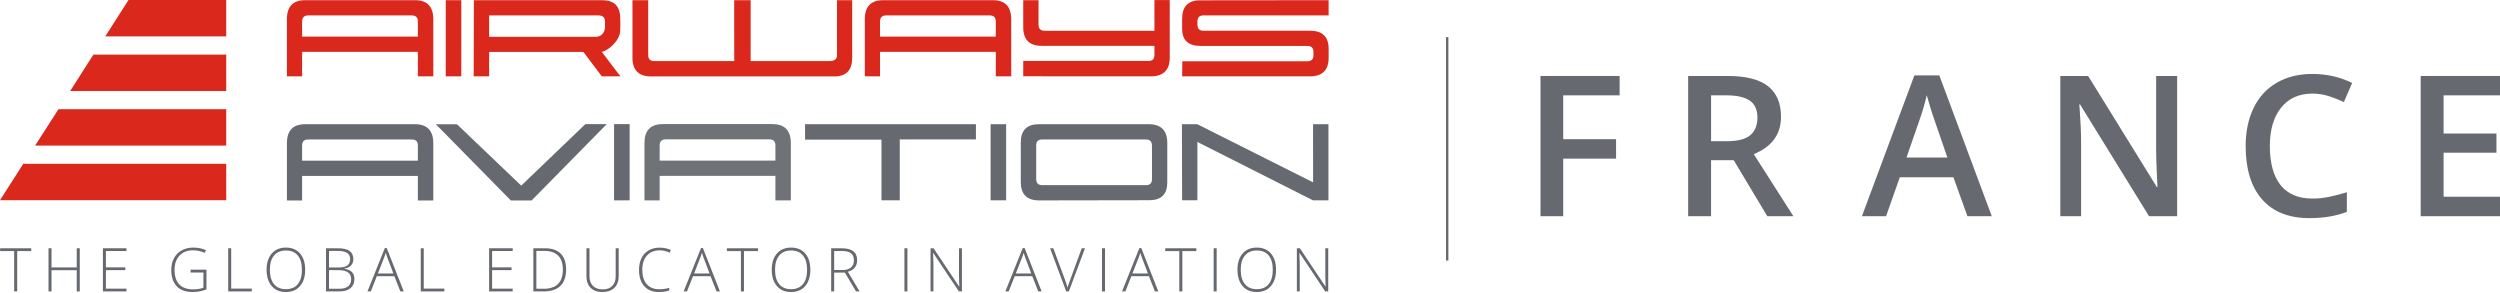
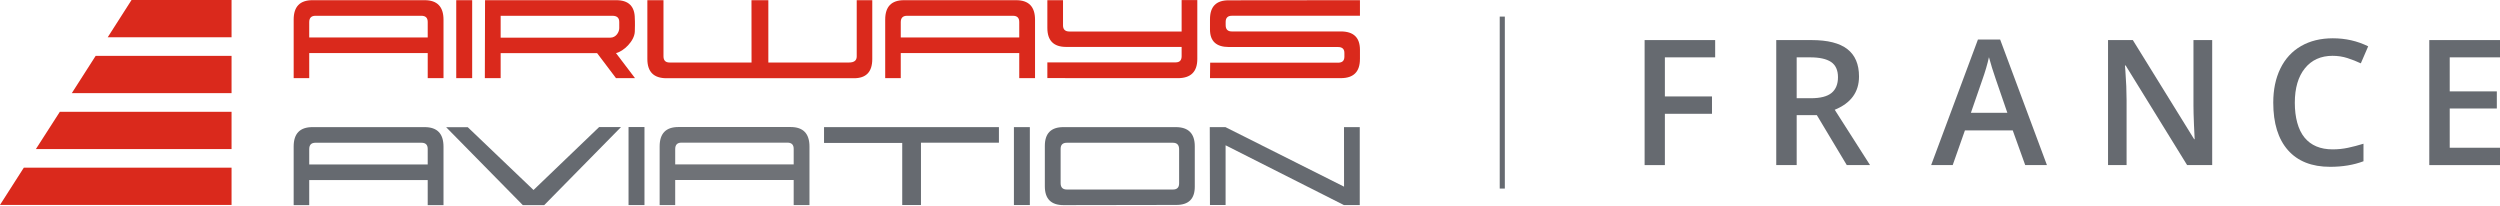
- <svg xmlns="http://www.w3.org/2000/svg" id="Layer_2" data-name="Layer 2" viewBox="0 0 6300 735.88">
+ <svg xmlns="http://www.w3.org/2000/svg" id="Layer_2" data-name="Layer 2" viewBox="0 0 3911.61 321.01">
  <defs>
    <style>
      .cls-1 {
        fill: #6f7277;
      }

      .cls-2 {
        fill: none;
        stroke: #666a70;
        stroke-miterlimit: 10;
-         stroke-width: 6px;
+         stroke-width: 8px;
      }

      .cls-3 {
        fill: #da291c;
      }

      .cls-4 {
        fill: #666a70;
      }
    </style>
  </defs>
  <g id="Layer_2-2" data-name="Layer 2">
    <g id="Layer_1-2" data-name="Layer 1-2">
      <g>
-         <path class="cls-3" d="M1091.91,192.36h-38.87v-61.66h-291.73v61.66h-38.29V48.04c0-31.72,15.44-47.59,46.29-47.59h276.17c30.97,0,46.43,16.04,46.43,48.04v143.86h0ZM761.31,92.26h291.73v-38.17c0-10.16-5.16-15.24-15.41-15.24h-260.93c-10.25,0-15.39,5.23-15.39,15.73v37.69h0Z" />
-         <rect class="cls-3" x="1123.27" y=".47" width="39.21" height="191.9" />
-         <path class="cls-3" d="M1563.36,192.36h-46.79l-46.5-61.53h-237.47v61.53h-38.92l.48-191.9h323.06c30.44,0,45.67,15.13,45.67,45.33,0,0,.79,8.45,0,31.88-.79,23.55-27.8,48.95-46.34,53.06-18.25,4.01.05-.02,0,0l46.82,61.63h-.01ZM1507.71,38.85h-275.12v53.88h269.96c14.31,0,22.04-13.93,22.04-23.41v-14.98c.12-10.35-5.52-15.49-16.88-15.49" />
-         <path class="cls-3" d="M2548.25,192.39h-38.87v-61.7h-291.73v61.7h-38.29V48.05c0-31.72,15.44-47.59,46.31-47.59h276.15c30.97,0,46.43,16.04,46.43,48.02v143.91h0ZM2217.65,92.27h291.73v-38.15c0-10.2-5.16-15.27-15.44-15.27h-260.93c-10.23,0-15.36,5.23-15.36,15.7v37.72Z" />
-         <path class="cls-3" d="M2899.75,192.44l-321.19-.19v-38.68h315.96c9.67,0,14.52-4.99,14.62-14.98v-23.07h-284.17c-30.97,0-46.41-15.61-46.41-46.75V.45h38.56v62.09c0,9.99,5.31,15.05,15.85,15.05h276.17V.18h38.61v144.99c0,31.5-16.01,47.27-47.99,47.27" />
-         <path class="cls-3" d="M3348.16,145.32c0,31.38-15.68,47.06-47.03,47.06h-322.15l.46-38.03h314.92c10.11,0,15.3-4.66,15.51-14.09v-9.34c.21-10.13-5.07-15.15-15.82-15.15h-268.54c-31.02,0-46.53-14.36-46.53-43.05v-25.4c0-30.99,15.17-46.53,45.64-46.53l323.54-.34v38.34h-315.38c-10.16,0-15.22,5.14-15.22,15.32v7.68c0,10.4,4.95,15.63,14.91,15.63h268.66c31.36,0,47.03,15.08,47.03,45.35v22.54h0Z" />
-         <path class="cls-3" d="M1891.65,153.9h198.67c12.6,0,18.92-4.99,18.92-14.88V.48h38.29v144.94c0,31.48-14.98,47.18-44.9,47.18h-461.64c-31.48,0-47.2-15.7-47.2-47.18V.46h39.69v138.07c0,10.25,4.97,15.37,14.88,15.37h201.92l-.14-153.34h41.51v153.34h0Z" />
-         <path class="cls-4" d="M1091.91,505.1h-38.89v-61.82h-291.71v61.82h-38.29v-144.46c0-31.79,15.44-47.66,46.29-47.66h276.17c30.97,0,46.43,16.04,46.43,48.11v144h0ZM761.31,404.89h291.71v-38.22c0-10.2-5.14-15.25-15.37-15.25h-260.95c-10.25,0-15.39,5.21-15.39,15.7v37.77Z" />
-         <polygon class="cls-4" points="1475.1 312.77 1313.5 467.77 1151.54 313.09 1098.34 313.09 1287.28 505.11 1339.74 505.11 1529 312.77 1475.1 312.77" />
-         <rect class="cls-4" x="1547.46" y="312.77" width="39.23" height="192.12" />
-         <path class="cls-1" d="M1992.93,504.94h-38.89v-61.82h-291.71v61.82h-38.29v-144.55c0-31.76,15.41-47.66,46.26-47.66h276.2c30.97,0,46.43,16.09,46.43,48.11v144.1h0ZM1662.33,404.68h291.71v-38.27c0-10.16-5.16-15.22-15.41-15.22h-260.93c-10.23,0-15.37,5.23-15.37,15.73v37.77h0Z" />
-         <polygon class="cls-4" points="2028.76 312.99 2028.76 351.91 2221.29 351.91 2221.29 504.77 2267.41 504.77 2267.41 351.31 2459.33 351.31 2459.33 312.99 2028.76 312.99" />
-         <rect class="cls-4" x="2496.26" y="312.99" width="39.21" height="191.81" />
-         <path class="cls-4" d="M2618.48,505c-30.76,0-46.1-15.44-46.1-46.26v-99.61c0-30.78,15.25-46.15,45.64-46.15h276.68c31.21,0,46.84,15.75,46.84,47.2v99.49c0,29.89-15.1,44.87-45.35,44.87l-277.71.46h0ZM2902.98,451.39v-83.86c0-10.73-5.14-16.09-15.37-16.09h-260.98c-10.28,0-15.39,4.97-15.39,15.01v84.51c0,10.42,5.11,15.63,15.39,15.63h261.26c10.03,0,15.08-5.07,15.08-15.2" />
-         <polygon class="cls-4" points="3308.92 312.99 3309.04 459.54 3017.07 312.99 2978.44 312.99 2978.92 504.75 3017.38 504.75 3017.38 357.69 3308.75 504.89 3347.69 504.89 3347.69 312.99 3308.92 312.99" />
-         <polygon class="cls-3" points="0 504.5 570.09 504.57 570.09 412.81 58.65 412.79 0 504.5" />
-         <polygon class="cls-3" points="570.09 366.96 570.09 275.22 147.34 275.2 88.4 366.94 570.09 366.96" />
-         <polygon class="cls-3" points="570.09 229.36 570.09 137.62 235.48 137.57 176.8 229.31 570.09 229.36" />
-         <polygon class="cls-3" points="323.86 0 265.2 91.74 570.09 91.76 570.09 .02 323.86 0" />
        <g>
-           <path class="cls-4" d="M43.33,734.39h-7.66v-101.64H.32v-7.14h78.35v7.14h-35.34s0,101.64,0,101.64Z" />
-           <path class="cls-4" d="M201.04,734.39h-7.66v-53.5h-63.54v53.5h-7.59v-108.78h7.59v48.29h63.54v-48.29h7.66v108.78h0Z" />
-           <path class="cls-4" d="M318.73,734.39h-59.45v-108.78h59.45v6.99h-51.86v41.15h48.96v6.99h-48.96v46.65h51.86v6.99h0Z" />
-           <path class="cls-4" d="M480.2,679.55h40.1v49.63c-10.52,4.46-22.35,6.7-35.49,6.7-17.16,0-30.32-4.85-39.47-14.55s-13.73-23.42-13.73-41.18c0-11.06,2.27-20.87,6.81-29.43s11.04-15.17,19.5-19.83c8.46-4.66,18.17-6.99,29.13-6.99,11.86,0,22.5,2.18,31.92,6.55l-3.05,6.85c-9.43-4.36-19.2-6.55-29.32-6.55-14.34,0-25.71,4.43-34.12,13.28-8.41,8.85-12.61,20.8-12.61,35.83,0,16.37,3.99,28.68,11.98,36.94,7.99,8.26,19.72,12.39,35.19,12.39,10.02,0,18.53-1.41,25.52-4.24v-38.25h-32.37v-7.14h.01Z" />
-           <path class="cls-4" d="M575.04,734.39v-108.78h7.59v101.64h51.86v7.14h-59.45Z" />
-           <path class="cls-4" d="M769.07,679.85c0,17.26-4.32,30.92-12.95,40.96-8.63,10.04-20.54,15.07-35.72,15.07s-27.01-5.02-35.64-15.07c-8.63-10.04-12.95-23.75-12.95-41.11s4.35-30.94,13.06-40.89,20.6-14.92,35.68-14.92,27.06,5,35.64,14.99c8.58,10,12.87,23.65,12.87,40.96h.01ZM680.08,679.85c0,15.58,3.47,27.62,10.42,36.12,6.94,8.51,16.92,12.76,29.91,12.76s23.1-4.22,30.02-12.65c6.92-8.43,10.38-20.51,10.38-36.24s-3.46-27.69-10.38-36.05-16.88-12.54-29.88-12.54-22.93,4.22-29.95,12.65c-7.02,8.43-10.53,20.41-10.53,35.94h.01Z" />
-           <path class="cls-4" d="M821.5,625.6h29.84c13.44,0,23.31,2.28,29.61,6.84,6.3,4.57,9.45,11.46,9.45,20.69,0,6.3-1.92,11.55-5.77,15.74-3.84,4.19-9.46,6.88-16.85,8.07v.45c8.68,1.29,15.07,4.03,19.16,8.22,4.09,4.19,6.14,10.03,6.14,17.52,0,10.02-3.32,17.73-9.97,23.14-6.65,5.41-16.07,8.11-28.27,8.11h-33.34v-108.78ZM829.09,674.04h23.96c10.22,0,17.65-1.7,22.29-5.1,4.64-3.4,6.96-8.72,6.96-15.96s-2.62-12.5-7.85-15.77-13.03-4.91-23.4-4.91h-21.95v41.74h-.01ZM829.09,680.74v46.95h25.6c20.14,0,30.21-8.18,30.21-24.55,0-14.93-10.62-22.4-31.85-22.4h-23.96Z" />
-           <path class="cls-4" d="M993.8,695.99h-44.2l-15.18,38.39h-8.41l43.75-109.23h4.84l42.86,109.23h-8.56l-15.1-38.39h0ZM952.35,689.15h38.92l-14.81-39.21c-1.24-3.08-2.73-7.34-4.46-12.8-1.34,4.76-2.8,9.08-4.39,12.95l-15.25,39.06h0Z" />
-           <path class="cls-4" d="M1060.29,734.39v-108.78h7.59v101.64h51.86v7.14h-59.45Z" />
-           <path class="cls-4" d="M1292,734.39h-59.45v-108.78h59.45v6.99h-51.86v41.15h48.96v6.99h-48.96v46.65h51.86v6.99h0Z" />
-           <path class="cls-4" d="M1426.65,678.95c0,18.26-4.79,32.06-14.36,41.41s-23.64,14.03-42.19,14.03h-26.04v-108.78h29.39c17.36,0,30.57,4.54,39.62,13.62s13.58,22.32,13.58,39.73h0ZM1418.39,679.25c0-15.58-3.96-27.29-11.87-35.16-7.91-7.86-19.53-11.79-34.86-11.79h-20.01v95.39h18.01c32.49,0,48.74-16.15,48.74-48.44h-.01Z" />
-           <path class="cls-4" d="M1559.07,625.6v70.39c0,12.5-3.62,22.27-10.86,29.32-7.24,7.04-17.34,10.57-30.28,10.57s-22.43-3.54-29.5-10.6c-7.07-7.07-10.6-16.93-10.6-29.58v-70.09h7.66v70.39c0,10.47,2.9,18.61,8.71,24.44,5.8,5.83,14.01,8.74,24.63,8.74s18.4-2.87,24.11-8.59c5.7-5.73,8.56-13.68,8.56-23.85v-71.13h7.59-.02Z" />
-           <path class="cls-4" d="M1662.54,630.89c-13.64,0-24.38,4.37-32.22,13.1s-11.76,20.68-11.76,35.86,3.69,27.58,11.09,36.16c7.39,8.58,17.96,12.87,31.7,12.87,9.13,0,17.51-1.17,25.15-3.5v6.7c-7.19,2.53-16.17,3.8-26.93,3.8-15.28,0-27.31-4.94-36.09-14.81-8.78-9.87-13.17-23.66-13.17-41.37,0-11.06,2.09-20.81,6.29-29.24,4.19-8.43,10.22-14.94,18.08-19.53s17-6.88,27.42-6.88,20.11,1.98,28.5,5.95l-3.05,6.84c-7.94-3.97-16.27-5.95-25-5.95h0Z" />
-           <path class="cls-4" d="M1790.57,695.99h-44.2l-15.18,38.39h-8.41l43.75-109.23h4.84l42.86,109.23h-8.56l-15.1-38.39h0ZM1749.13,689.15h38.92l-14.81-39.21c-1.24-3.08-2.73-7.34-4.46-12.8-1.34,4.76-2.8,9.08-4.39,12.95l-15.25,39.06h-.01Z" />
-           <path class="cls-4" d="M1874.77,734.39h-7.66v-101.64h-35.34v-7.14h78.35v7.14h-35.34v101.64h-.01Z" />
-           <path class="cls-4" d="M2042.09,679.85c0,17.26-4.31,30.92-12.95,40.96-8.63,10.04-20.54,15.07-35.72,15.07s-27.01-5.02-35.64-15.07c-8.63-10.04-12.95-23.75-12.95-41.11s4.35-30.94,13.06-40.89c8.71-9.95,20.6-14.92,35.68-14.92s27.06,5,35.64,14.99c8.58,10,12.87,23.65,12.87,40.96h0ZM1953.1,679.85c0,15.58,3.47,27.62,10.42,36.12,6.94,8.51,16.92,12.76,29.91,12.76s23.1-4.22,30.02-12.65c6.92-8.43,10.38-20.51,10.38-36.24s-3.46-27.69-10.38-36.05-16.88-12.54-29.87-12.54-22.93,4.22-29.95,12.65c-7.02,8.43-10.53,20.41-10.53,35.94h0Z" />
-           <path class="cls-4" d="M2102.11,686.99v47.4h-7.59v-108.78h25.89c13.49,0,23.46,2.49,29.91,7.48s9.67,12.49,9.67,22.51c0,7.29-1.92,13.44-5.77,18.45-3.84,5.01-9.69,8.61-17.52,10.79l29.54,49.56h-9.08l-28.05-47.4h-27.01.01ZM2102.11,680.44h20.76c9.18,0,16.3-2.05,21.35-6.14,5.06-4.09,7.59-10.13,7.59-18.12s-2.48-14.31-7.44-18.08-13.05-5.66-24.26-5.66h-18.01v47.99h0Z" />
-           <path class="cls-4" d="M2279.13,734.39v-108.78h7.59v108.78h-7.59Z" />
-           <path class="cls-4" d="M2424.05,734.39h-7.66l-64.44-96.58h-.59c.59,11.51.89,20.19.89,26.04v70.54h-7.29v-108.78h7.59l64.36,96.43h.45c-.45-8.93-.67-17.41-.67-25.45v-70.98h7.36v108.78h0Z" />
-           <path class="cls-4" d="M2601.29,695.99h-44.2l-15.18,38.39h-8.41l43.75-109.23h4.84l42.86,109.23h-8.56l-15.1-38.39h0ZM2559.84,689.15h38.92l-14.81-39.21c-1.24-3.08-2.73-7.34-4.46-12.8-1.34,4.76-2.8,9.08-4.39,12.95l-15.25,39.06h-.01Z" />
-           <path class="cls-4" d="M2725.97,625.6h8.26l-40.7,108.78h-6.7l-40.55-108.78h8.11l27.38,74.03c4.17,11.16,6.97,19.55,8.41,25.15.99-3.72,2.95-9.5,5.88-17.34l29.91-81.85h0Z" />
-           <path class="cls-4" d="M2777.06,734.39v-108.78h7.59v108.78h-7.59Z" />
-           <path class="cls-4" d="M2895.27,695.99h-44.2l-15.18,38.39h-8.41l43.75-109.23h4.84l42.86,109.23h-8.56l-15.1-38.39h0ZM2853.82,689.15h38.92l-14.81-39.21c-1.24-3.08-2.73-7.34-4.46-12.8-1.34,4.76-2.8,9.08-4.39,12.95l-15.25,39.06h-.01Z" />
-           <path class="cls-4" d="M2979.47,734.39h-7.66v-101.64h-35.34v-7.14h78.35v7.14h-35.34v101.64h-.01Z" />
-           <path class="cls-4" d="M3058.39,734.39v-108.78h7.59v108.78h-7.59Z" />
-           <path class="cls-4" d="M3215.66,679.85c0,17.26-4.31,30.92-12.95,40.96-8.63,10.04-20.54,15.07-35.72,15.07s-27.01-5.02-35.64-15.07c-8.63-10.04-12.95-23.75-12.95-41.11s4.35-30.94,13.06-40.89,20.6-14.92,35.68-14.92,27.06,5,35.64,14.99c8.58,10,12.87,23.65,12.87,40.96h0ZM3126.67,679.85c0,15.58,3.47,27.62,10.42,36.12,6.94,8.51,16.92,12.76,29.91,12.76s23.1-4.22,30.02-12.65c6.92-8.43,10.38-20.51,10.38-36.24s-3.46-27.69-10.38-36.05-16.88-12.54-29.87-12.54-22.93,4.22-29.95,12.65c-7.02,8.43-10.53,20.41-10.53,35.94h0Z" />
-           <path class="cls-4" d="M3347.18,734.39h-7.66l-64.44-96.58h-.59c.59,11.51.89,20.19.89,26.04v70.54h-7.29v-108.78h7.59l64.36,96.43h.45c-.45-8.93-.67-17.41-.67-25.45v-70.98h7.36v108.78h0Z" />
+           <path class="cls-3" d="M693.93,122.25h-24.7v-39.18h-185.4v39.18h-24.34V30.53c0-20.16,9.81-30.24,29.42-30.24h175.51c19.68,0,29.51,10.19,29.51,30.53v91.43ZM483.82,58.64h185.4v-24.26c0-6.45-3.28-9.69-9.8-9.69h-165.82c-6.52,0-9.78,3.33-9.78,9.99v23.96h0Z" />
+           <rect class="cls-3" x="713.86" y=".3" width="24.92" height="121.96" />
+           <path class="cls-3" d="M993.55,122.25h-29.74l-29.55-39.11h-150.92v39.11h-24.73l.31-121.96h205.31c19.35,0,29.02,9.61,29.02,28.81,0,0,.5,5.37,0,20.26-.5,14.97-17.67,31.11-29.45,33.72-11.6,2.55.03-.01,0,0l29.75,39.17h0ZM958.18,24.69h-174.84v34.24h171.56c9.09,0,14.01-8.85,14.01-14.88v-9.52c.08-6.58-3.51-9.84-10.73-9.84" />
+           <path class="cls-3" d="M1619.46,122.27h-24.7v-39.21h-185.4v39.21h-24.34V30.54c0-20.16,9.81-30.24,29.43-30.24h175.5c19.68,0,29.51,10.19,29.51,30.52v91.46h0ZM1409.36,58.64h185.4v-24.24c0-6.48-3.28-9.7-9.81-9.7h-165.82c-6.5,0-9.76,3.33-9.76,9.98v23.97h0Z" />
+           <path class="cls-3" d="M1842.85,122.3l-204.12-.12v-24.58h200.8c6.15,0,9.23-3.17,9.29-9.52v-14.66h-180.59c-19.68,0-29.49-9.92-29.49-29.71V.28h24.5v39.46c0,6.35,3.37,9.57,10.07,9.57h175.51V.12h24.54v92.14c0,20.02-10.18,30.04-30.5,30.04" />
+           <path class="cls-3" d="M2127.82,92.35c0,19.94-9.96,29.91-29.89,29.91h-204.73l.29-24.17h200.14c6.42,0,9.72-2.96,9.86-8.96v-5.94c.14-6.44-3.22-9.63-10.06-9.63h-170.66c-19.71,0-29.57-9.12-29.57-27.36v-16.14c0-19.7,9.64-29.57,29.01-29.57l205.62-.21v24.37h-200.43c-6.45,0-9.67,3.27-9.67,9.73v4.88c0,6.61,3.14,9.93,9.48,9.93h170.74c19.93,0,29.89,9.58,29.89,28.82v14.33h-.02Z" />
+           <path class="cls-3" d="M1202.18,97.8h126.26c8.01,0,12.02-3.17,12.02-9.46V.31h24.34v92.11c0,20-9.52,29.98-28.53,29.98h-293.38c-20,0-30-9.98-30-29.98V.29h25.22v87.75c0,6.51,3.16,9.76,9.46,9.76h128.32l-.09-97.45h26.38v97.45h0Z" />
+           <path class="cls-4" d="M693.93,321h-24.72v-39.29h-185.39v39.29h-24.34v-91.81c0-20.2,9.81-30.29,29.42-30.29h175.51c19.68,0,29.51,10.19,29.51,30.58v91.52h0ZM483.82,257.32h185.39v-24.29c0-6.48-3.27-9.69-9.76-9.69h-165.84c-6.52,0-9.78,3.31-9.78,9.98v24h-.01Z" />
+           <polygon class="cls-4" points="937.46 198.77 834.76 297.28 731.83 198.97 698.01 198.97 818.09 321.01 851.43 321.01 971.71 198.77 937.46 198.77" />
+           <rect class="cls-4" x="983.44" y="198.77" width="24.93" height="122.09" />
+           <path class="cls-1" d="M1266.55,320.9h-24.72v-39.29h-185.39v39.29h-24.34v-91.87c0-20.19,9.8-30.29,29.4-30.29h175.53c19.68,0,29.51,10.22,29.51,30.58v91.58h0ZM1056.45,257.18h185.39v-24.32c0-6.45-3.28-9.67-9.8-9.67h-165.82c-6.5,0-9.76,3.33-9.76,9.99v24h-.01Z" />
+           <polygon class="cls-4" points="1289.32 198.91 1289.32 223.64 1411.67 223.64 1411.67 320.79 1440.98 320.79 1440.98 223.26 1562.96 223.26 1562.96 198.91 1289.32 198.91" />
+           <rect class="cls-4" x="1586.42" y="198.91" width="24.92" height="121.9" />
+           <path class="cls-4" d="M1664.1,320.94c-19.55,0-29.3-9.81-29.3-29.4v-63.31c0-19.56,9.69-29.33,29.01-29.33h175.83c19.84,0,29.77,10.01,29.77,30v63.23c0,19-9.6,28.52-28.82,28.52l-176.49.29ZM1844.9,286.87v-53.3c0-6.82-3.27-10.22-9.76-10.22h-165.86c-6.53,0-9.78,3.16-9.78,9.54v53.71c0,6.62,3.25,9.93,9.78,9.93h166.04c6.38,0,9.58-3.22,9.58-9.66" />
+           <polygon class="cls-4" points="2102.88 198.91 2102.96 292.05 1917.41 198.91 1892.86 198.91 1893.16 320.78 1917.61 320.78 1917.61 227.32 2102.78 320.87 2127.53 320.87 2127.53 198.91 2102.88 198.91" />
+           <polygon class="cls-3" points="0 320.62 362.3 320.67 362.3 262.35 37.28 262.33 0 320.62" />
+           <polygon class="cls-3" points="362.3 233.21 362.3 174.91 93.64 174.89 56.18 233.19 362.3 233.21" />
+           <polygon class="cls-3" points="362.3 145.76 362.3 87.46 149.65 87.43 112.36 145.73 362.3 145.76" />
+           <polygon class="cls-3" points="205.82 0 168.54 58.3 362.3 58.32 362.3 0 205.82 0" />
        </g>
-       </g>
-       <line class="cls-2" x1="3646.94" y1="93.55" x2="3646.94" y2="656.55" />
-       <g>
-         <path class="cls-4" d="M4311.91,403.69v141.17h-57.77V191.45h99.83c45.61,0,79.37,8.53,101.29,25.61,21.91,17.1,32.87,42.88,32.87,77.35,0,44.01-22.88,75.35-68.64,94.03l99.83,156.41h-65.75l-84.61-141.17h-57.05ZM4311.91,355.82h40.13c26.9,0,46.41-4.99,58.5-15,12.09-9.99,18.13-24.81,18.13-44.46s-6.52-34.33-19.58-43.03c-13.05-8.72-32.71-13.07-58.98-13.07h-38.19v115.56Z" />
-         <path class="cls-4" d="M4957.9,544.85l-35.29-98.14h-135.13l-34.56,98.14h-60.92l132.23-354.86h62.85l132.23,354.86h-61.4ZM4907.37,396.92l-33.12-96.21c-2.41-6.45-5.76-16.61-10.02-30.47-4.27-13.84-7.22-24-8.83-30.45-4.35,19.82-10.71,41.49-19.09,65.02l-31.91,92.11h102.97Z" />
-         <path class="cls-4" d="M5486.4,544.85h-70.83l-173.8-281.61h-1.94l1.21,15.7c2.25,29.98,3.39,57.38,3.39,82.2v183.72h-52.45V191.45h70.1l173.32,280.16h1.46c-.33-3.71-.96-17.19-1.94-40.49-.96-23.28-1.45-41.46-1.45-54.51v-185.16h52.94v353.4Z" />
-         <path class="cls-4" d="M5826.85,235.91c-33.2,0-59.31,11.76-78.33,35.29-19.02,23.55-28.52,56.02-28.52,97.42s9.14,76.14,27.43,98.38c18.29,22.24,44.76,33.36,79.41,33.36,14.99,0,29.49-1.48,43.51-4.46,14.02-2.99,28.61-6.81,43.75-11.48v49.55c-27.72,10.48-59.15,15.72-94.28,15.72-51.73,0-91.45-15.68-119.17-47.02-27.72-31.36-41.58-76.18-41.58-134.53,0-36.75,6.72-68.9,20.19-96.46,13.45-27.56,32.91-48.66,58.37-63.34,25.47-14.66,55.36-22,89.68-22,36.1,0,69.46,7.58,100.08,22.73l-20.79,48.1c-11.92-5.64-24.53-10.59-37.83-14.87-13.3-4.27-27.28-6.41-41.94-6.41Z" />
-         <path class="cls-4" d="M6300,544.85h-199.91V191.45h199.91v48.81h-142.14v96.21h133.19v48.36h-133.19v110.94h142.14v49.08Z" />
-         <path class="cls-4" d="M3939.32,544.85h-57.29V191.45h199.43v48.81h-142.14v110.49h133.19v49.06h-133.19v145.04Z" />
+         <line class="cls-2" x1="2350.53" y1="25.96" x2="2350.53" y2="295.04" />
+         <g>
+           <path class="cls-4" d="M2811.17,180.18v78.14h-31.98V62.71h55.26c25.24,0,43.93,4.72,56.06,14.17,12.13,9.46,18.19,23.73,18.19,42.82,0,24.36-12.67,41.71-38,52.05l55.26,86.57h-36.39l-46.83-78.14h-31.58ZM2811.17,153.69h22.21c14.89,0,25.69-2.76,32.38-8.3,6.69-5.53,10.03-13.73,10.03-24.61s-3.61-19-10.84-23.82c-7.22-4.83-18.11-7.23-32.65-7.23h-21.14v63.96Z" />
+           <path class="cls-4" d="M3168.74,258.32l-19.53-54.32h-74.8l-19.13,54.32h-33.72l73.19-196.42h34.79l73.19,196.42h-33.99ZM3140.77,176.44l-18.33-53.25c-1.33-3.57-3.19-9.19-5.55-16.86-2.37-7.66-3.99-13.28-4.89-16.85-2.41,10.97-5.93,22.97-10.57,35.99l-17.66,50.98h57Z" />
+           <path class="cls-4" d="M3461.28,258.32h-39.2l-96.2-155.88h-1.07l.67,8.69c1.25,16.59,1.87,31.76,1.87,45.5v101.69h-29.03V62.71h38.8l95.93,155.07h.81c-.18-2.05-.53-9.52-1.07-22.41-.53-12.89-.8-22.95-.8-30.17V62.71h29.3v195.62Z" />
+           <path class="cls-4" d="M3649.72,87.32c-18.38,0-32.83,6.51-43.36,19.53-10.53,13.03-15.79,31.01-15.79,53.92s5.06,42.15,15.18,54.46c10.12,12.31,24.77,18.47,43.96,18.47,8.3,0,16.32-.82,24.08-2.47,7.76-1.65,15.83-3.77,24.22-6.35v27.43c-15.34,5.8-32.74,8.7-52.19,8.7-28.63,0-50.62-8.68-65.96-26.02-15.34-17.36-23.02-42.17-23.02-74.46,0-20.34,3.72-38.14,11.18-53.39,7.44-15.25,18.22-26.94,32.31-35.06,14.1-8.11,30.64-12.17,49.64-12.17,19.98,0,38.45,4.2,55.39,12.58l-11.51,26.62c-6.6-3.12-13.58-5.86-20.94-8.23-7.36-2.37-15.1-3.55-23.21-3.55Z" />
+           <path class="cls-4" d="M3911.61,258.32h-110.65V62.71h110.65v27.02h-78.68v53.25h73.72v26.77h-73.72v61.41h78.68v27.17Z" />
+           <path class="cls-4" d="M2604.94,258.32h-31.71V62.71h110.39v27.02h-78.68v61.16h73.72v27.16h-73.72v80.28Z" />
+         </g>
      </g>
    </g>
  </g>
</svg>
